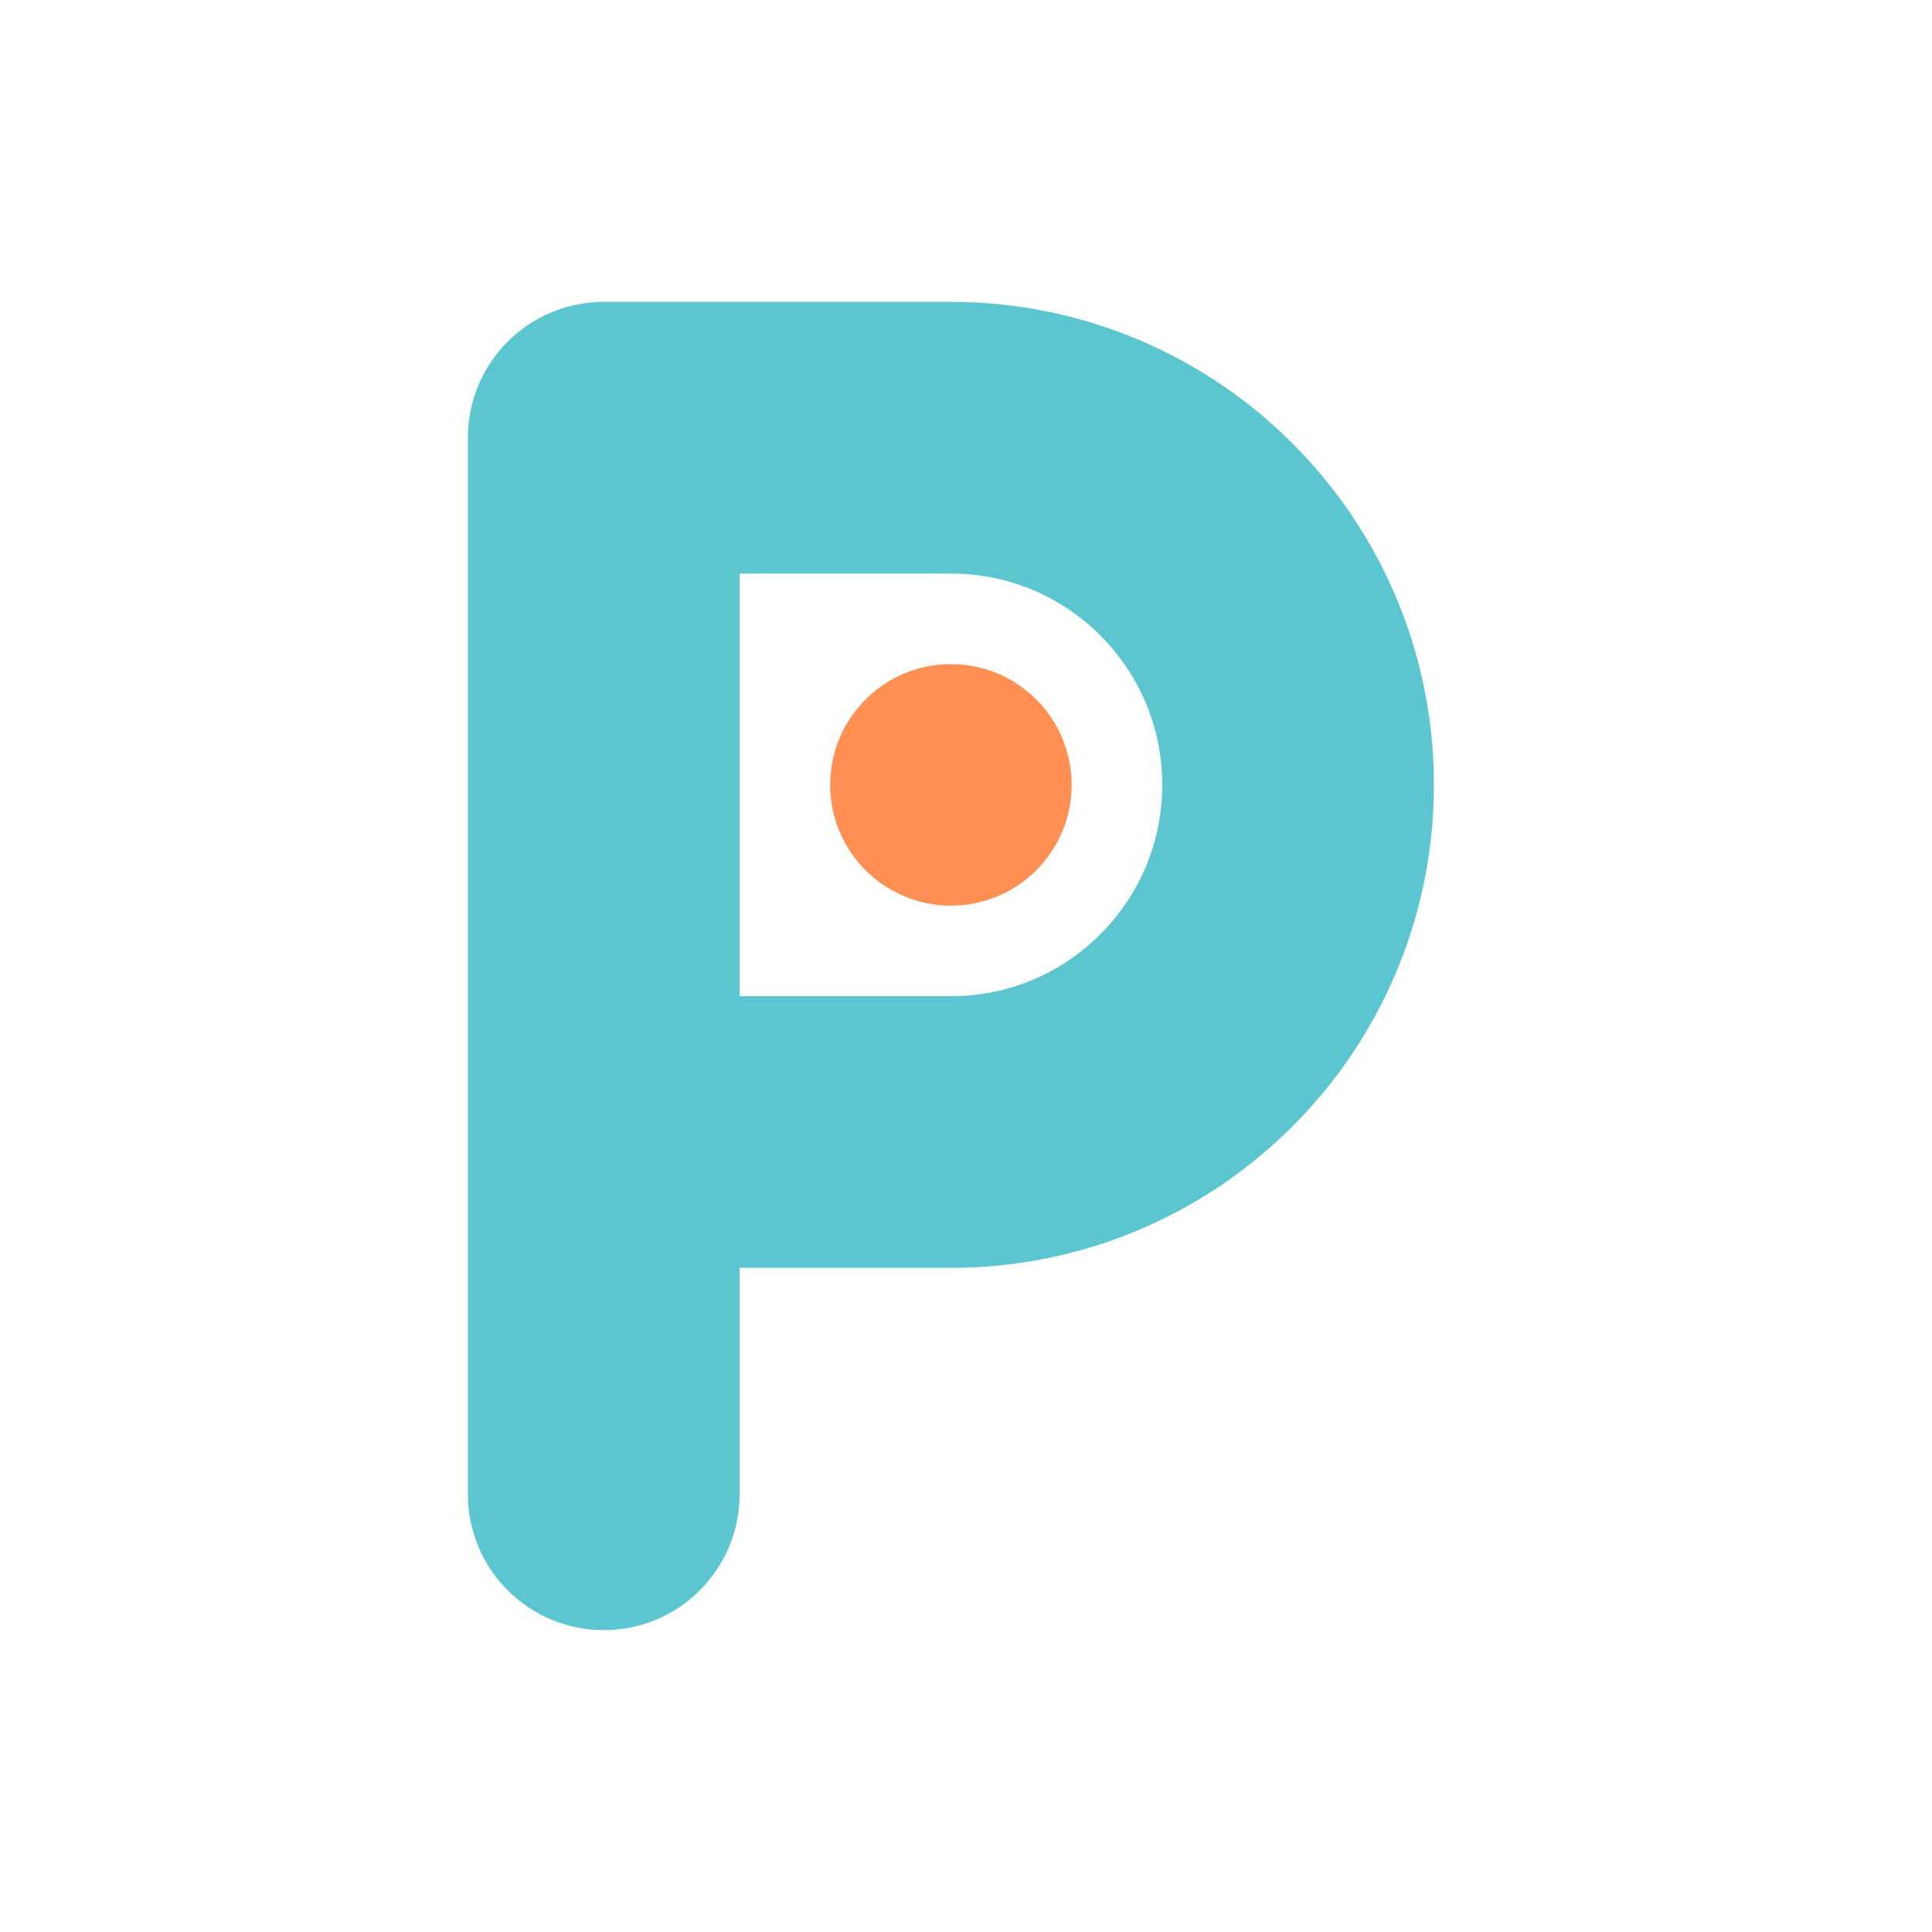
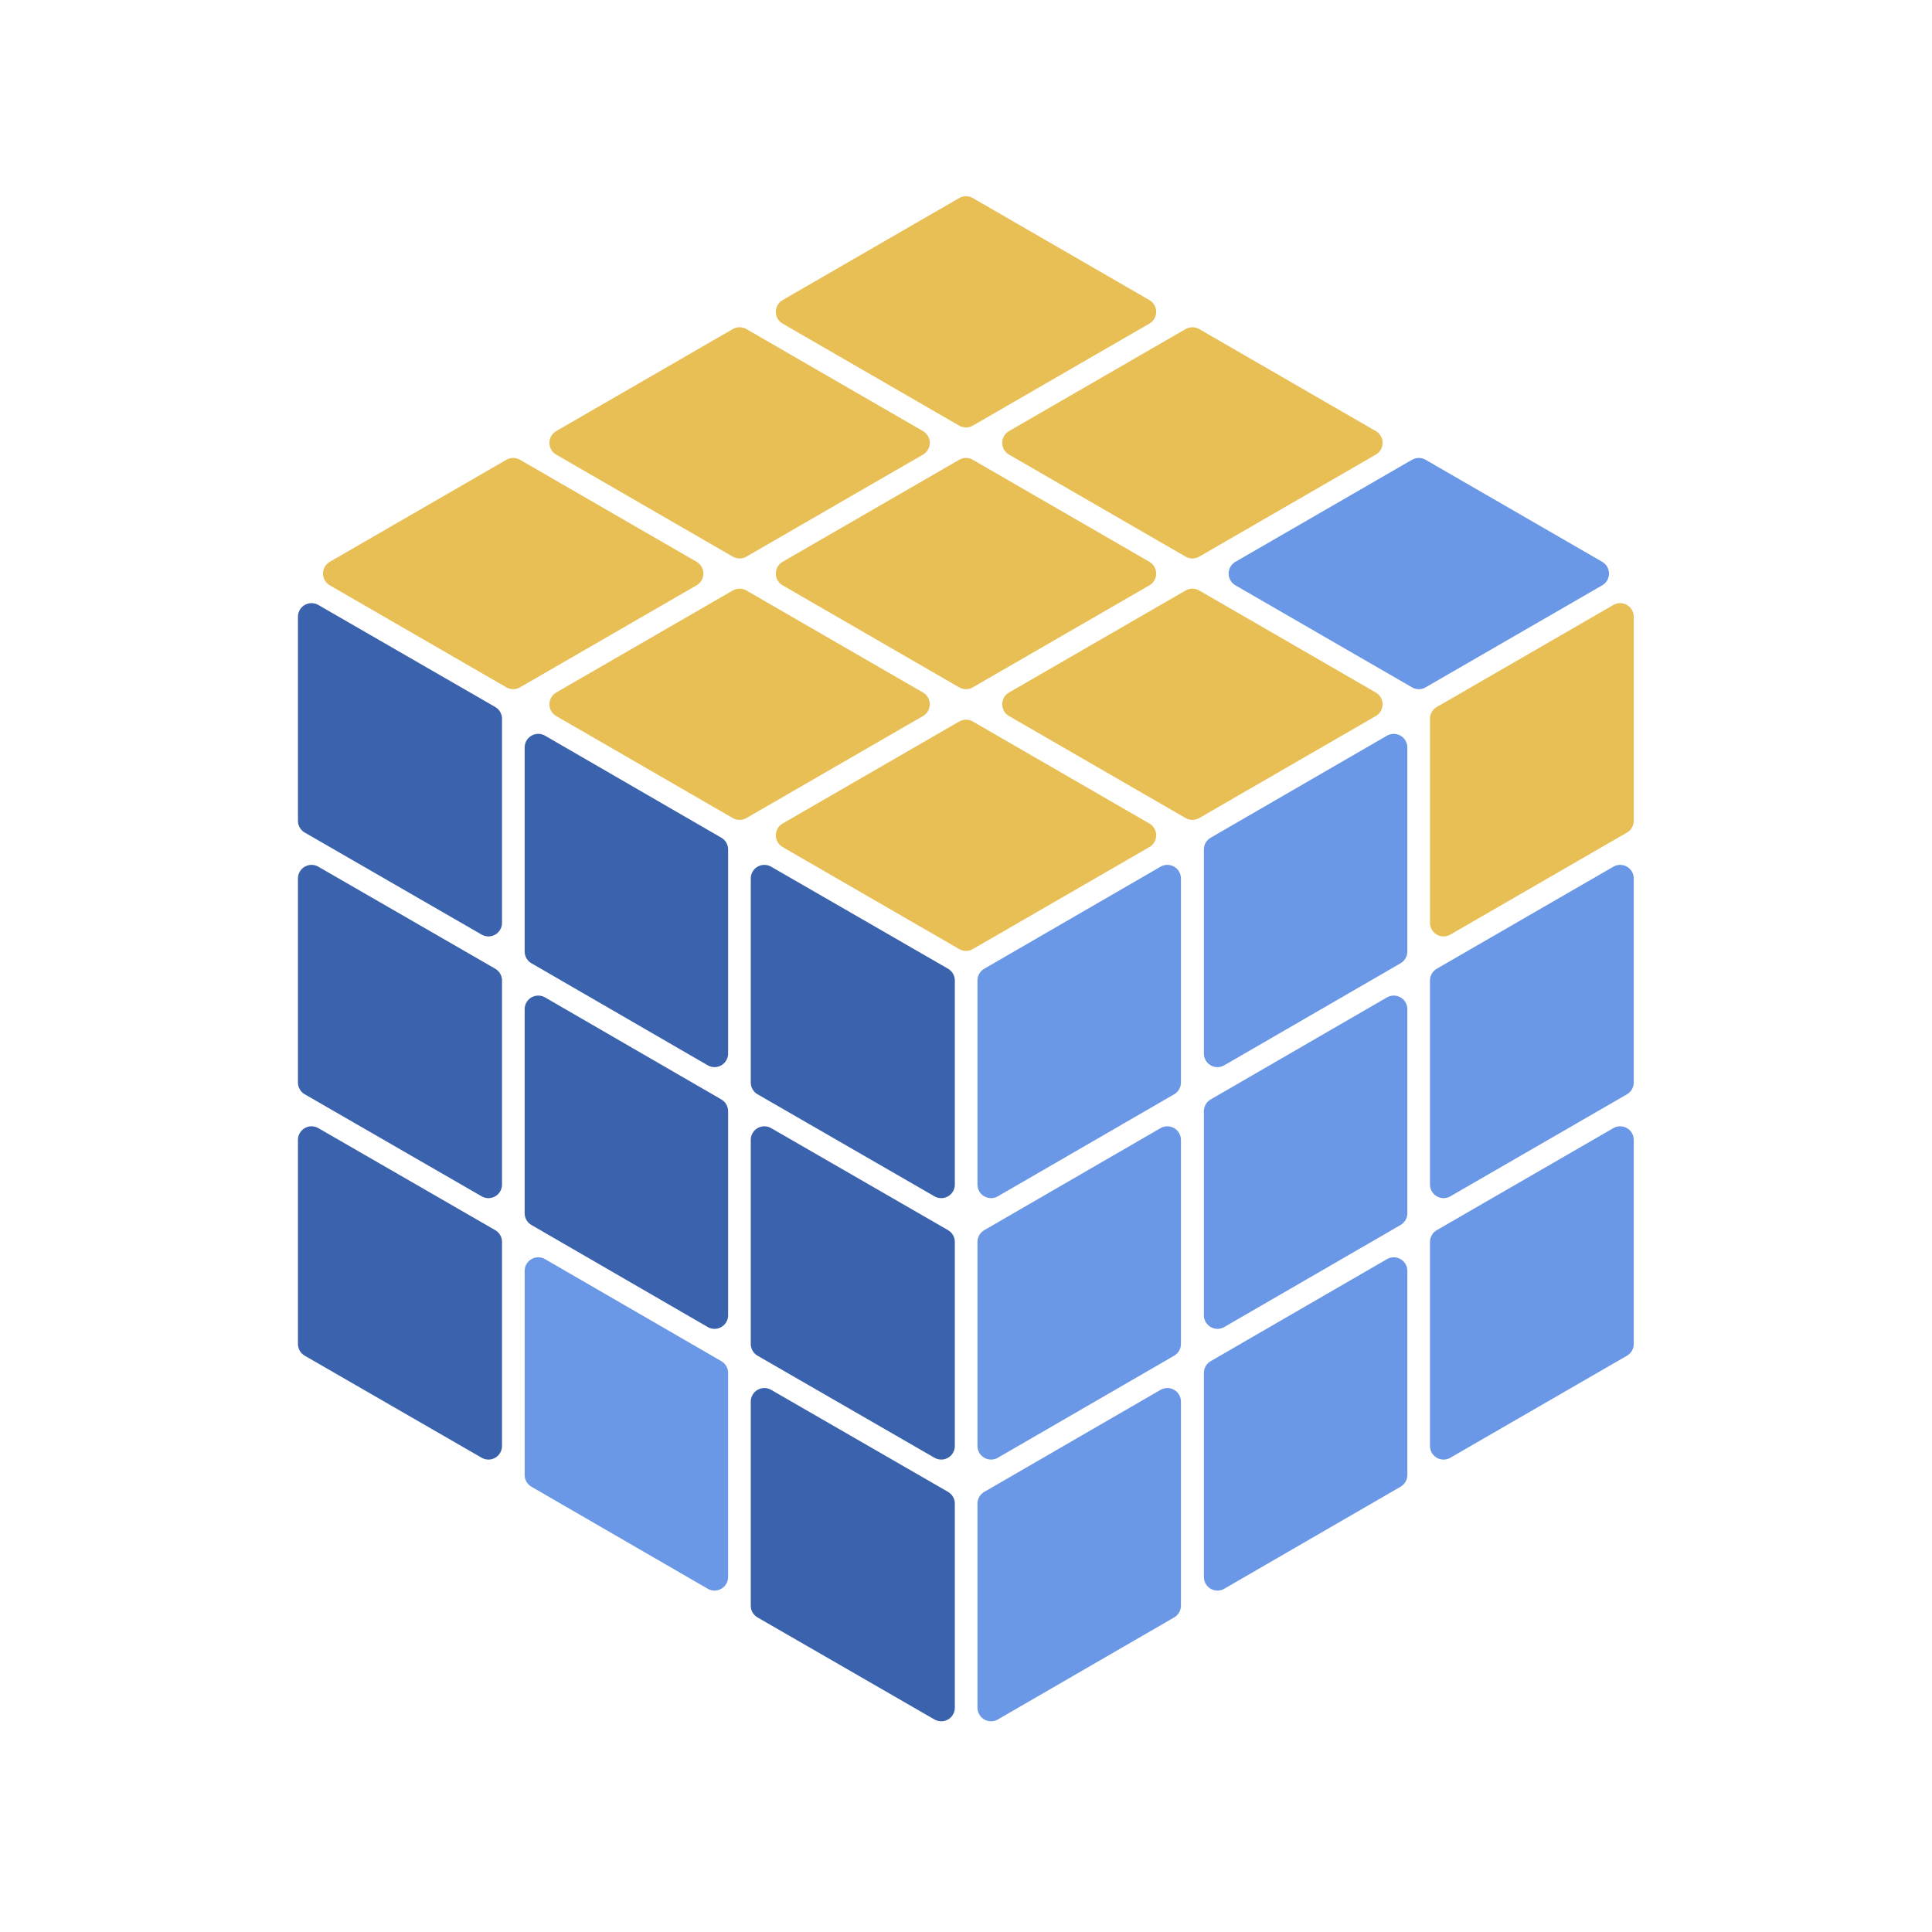
<svg xmlns="http://www.w3.org/2000/svg" viewBox="0 0 64 64" width="64" height="64" role="img" aria-label="Profilia">
-   <g transform="translate(1.5 0)">
-     <rect x="14" y="10" width="9" height="44" rx="4.5" fill="#5cc6d0" />
-     <path d="M18.5 14.5H30a11.5 11.5 0 0 1 0 23H18.5" fill="none" stroke="#5cc6d0" stroke-width="9" />
-     <circle cx="30" cy="26" r="4" fill="#ff8f52" />
-   </g>
+   <path d="M11.15 19.00 L17.00 15.62 L22.85 19.00 L17.00 22.38Z" fill="#e8bf55" stroke="#e8bf55" stroke-width="0.9" stroke-linejoin="round" />
+   <path d="M18.65 23.33 L24.50 19.95 L30.35 23.33 L24.50 26.71Z" fill="#e8bf55" stroke="#e8bf55" stroke-width="0.9" stroke-linejoin="round" />
+   <path d="M26.15 27.67 L32.00 24.29 L37.85 27.67 L32.00 31.05Z" fill="#e8bf55" stroke="#e8bf55" stroke-width="0.9" stroke-linejoin="round" />
+   <path d="M18.65 14.67 L24.50 11.29 L30.35 14.67 L24.50 18.05Z" fill="#e8bf55" stroke="#e8bf55" stroke-width="0.9" stroke-linejoin="round" />
+   <path d="M26.15 19.00 L32.00 15.62 L37.85 19.00 L32.00 22.38Z" fill="#e8bf55" stroke="#e8bf55" stroke-width="0.9" stroke-linejoin="round" />
+   <path d="M33.65 23.33 L39.50 19.95 L45.35 23.33 L39.50 26.71Z" fill="#e8bf55" stroke="#e8bf55" stroke-width="0.9" stroke-linejoin="round" />
+   <path d="M26.15 10.33 L32.00 6.95 L37.85 10.33 L32.00 13.71Z" fill="#e8bf55" stroke="#e8bf55" stroke-width="0.9" stroke-linejoin="round" />
+   <path d="M33.65 14.67 L39.50 11.29 L45.35 14.67 L39.50 18.05Z" fill="#e8bf55" stroke="#e8bf55" stroke-width="0.9" stroke-linejoin="round" />
+   <path d="M41.15 19.00 L47.00 15.62 L52.85 19.00 L47.00 22.38Z" fill="#6b98e6" stroke="#6b98e6" stroke-width="0.9" stroke-linejoin="round" />
+   <path d="M10.32 20.43 L16.18 23.81 L16.18 30.57 L10.32 27.19Z" fill="#3b62ad" stroke="#3b62ad" stroke-width="0.9" stroke-linejoin="round" />
+   <path d="M10.32 29.10 L16.18 32.48 L16.18 39.24 L10.32 35.86Z" fill="#3b62ad" stroke="#3b62ad" stroke-width="0.9" stroke-linejoin="round" />
+   <path d="M10.32 37.76 L16.18 41.14 L16.18 47.90 L10.32 44.52Z" fill="#3b62ad" stroke="#3b62ad" stroke-width="0.9" stroke-linejoin="round" />
+   <path d="M17.83 24.76 L23.67 28.14 L23.67 34.90 L17.83 31.52Z" fill="#3b62ad" stroke="#3b62ad" stroke-width="0.9" stroke-linejoin="round" />
+   <path d="M17.83 33.43 L23.67 36.81 L23.67 43.57 L17.83 40.19Z" fill="#3b62ad" stroke="#3b62ad" stroke-width="0.9" stroke-linejoin="round" />
+   <path d="M17.83 42.10 L23.67 45.48 L23.67 52.24 L17.83 48.86Z" fill="#6b98e6" stroke="#6b98e6" stroke-width="0.9" stroke-linejoin="round" />
+   <path d="M25.32 29.10 L31.18 32.48 L31.18 39.24 L25.32 35.86Z" fill="#3b62ad" stroke="#3b62ad" stroke-width="0.9" stroke-linejoin="round" />
+   <path d="M25.32 37.76 L31.18 41.14 L31.18 47.90 L25.32 44.52Z" fill="#3b62ad" stroke="#3b62ad" stroke-width="0.9" stroke-linejoin="round" />
+   <path d="M25.32 46.43 L31.18 49.81 L31.18 56.57 L25.32 53.19Z" fill="#3b62ad" stroke="#3b62ad" stroke-width="0.9" stroke-linejoin="round" />
+   <path d="M32.83 32.48 L38.67 29.10 L38.67 35.86 L32.83 39.24Z" fill="#6b98e6" stroke="#6b98e6" stroke-width="0.9" stroke-linejoin="round" />
+   <path d="M32.83 41.14 L38.67 37.76 L38.67 44.52 L32.83 47.90Z" fill="#6b98e6" stroke="#6b98e6" stroke-width="0.9" stroke-linejoin="round" />
+   <path d="M32.83 49.81 L38.67 46.43 L38.67 53.19 L32.83 56.57Z" fill="#6b98e6" stroke="#6b98e6" stroke-width="0.9" stroke-linejoin="round" />
+   <path d="M40.33 28.14 L46.17 24.76 L46.17 31.52 L40.33 34.90Z" fill="#6b98e6" stroke="#6b98e6" stroke-width="0.9" stroke-linejoin="round" />
+   <path d="M40.33 36.81 L46.17 33.43 L46.17 40.19 L40.33 43.57Z" fill="#6b98e6" stroke="#6b98e6" stroke-width="0.9" stroke-linejoin="round" />
+   <path d="M40.33 45.48 L46.17 42.10 L46.17 48.86 L40.33 52.24Z" fill="#6b98e6" stroke="#6b98e6" stroke-width="0.9" stroke-linejoin="round" />
+   <path d="M47.82 23.81 L53.67 20.43 L53.67 27.19 L47.82 30.57Z" fill="#e8bf55" stroke="#e8bf55" stroke-width="0.9" stroke-linejoin="round" />
+   <path d="M47.82 32.48 L53.67 29.10 L53.67 35.86 L47.82 39.24Z" fill="#6b98e6" stroke="#6b98e6" stroke-width="0.9" stroke-linejoin="round" />
+   <path d="M47.82 41.14 L53.67 37.76 L53.67 44.52 L47.82 47.90Z" fill="#6b98e6" stroke="#6b98e6" stroke-width="0.9" stroke-linejoin="round" />
</svg>
